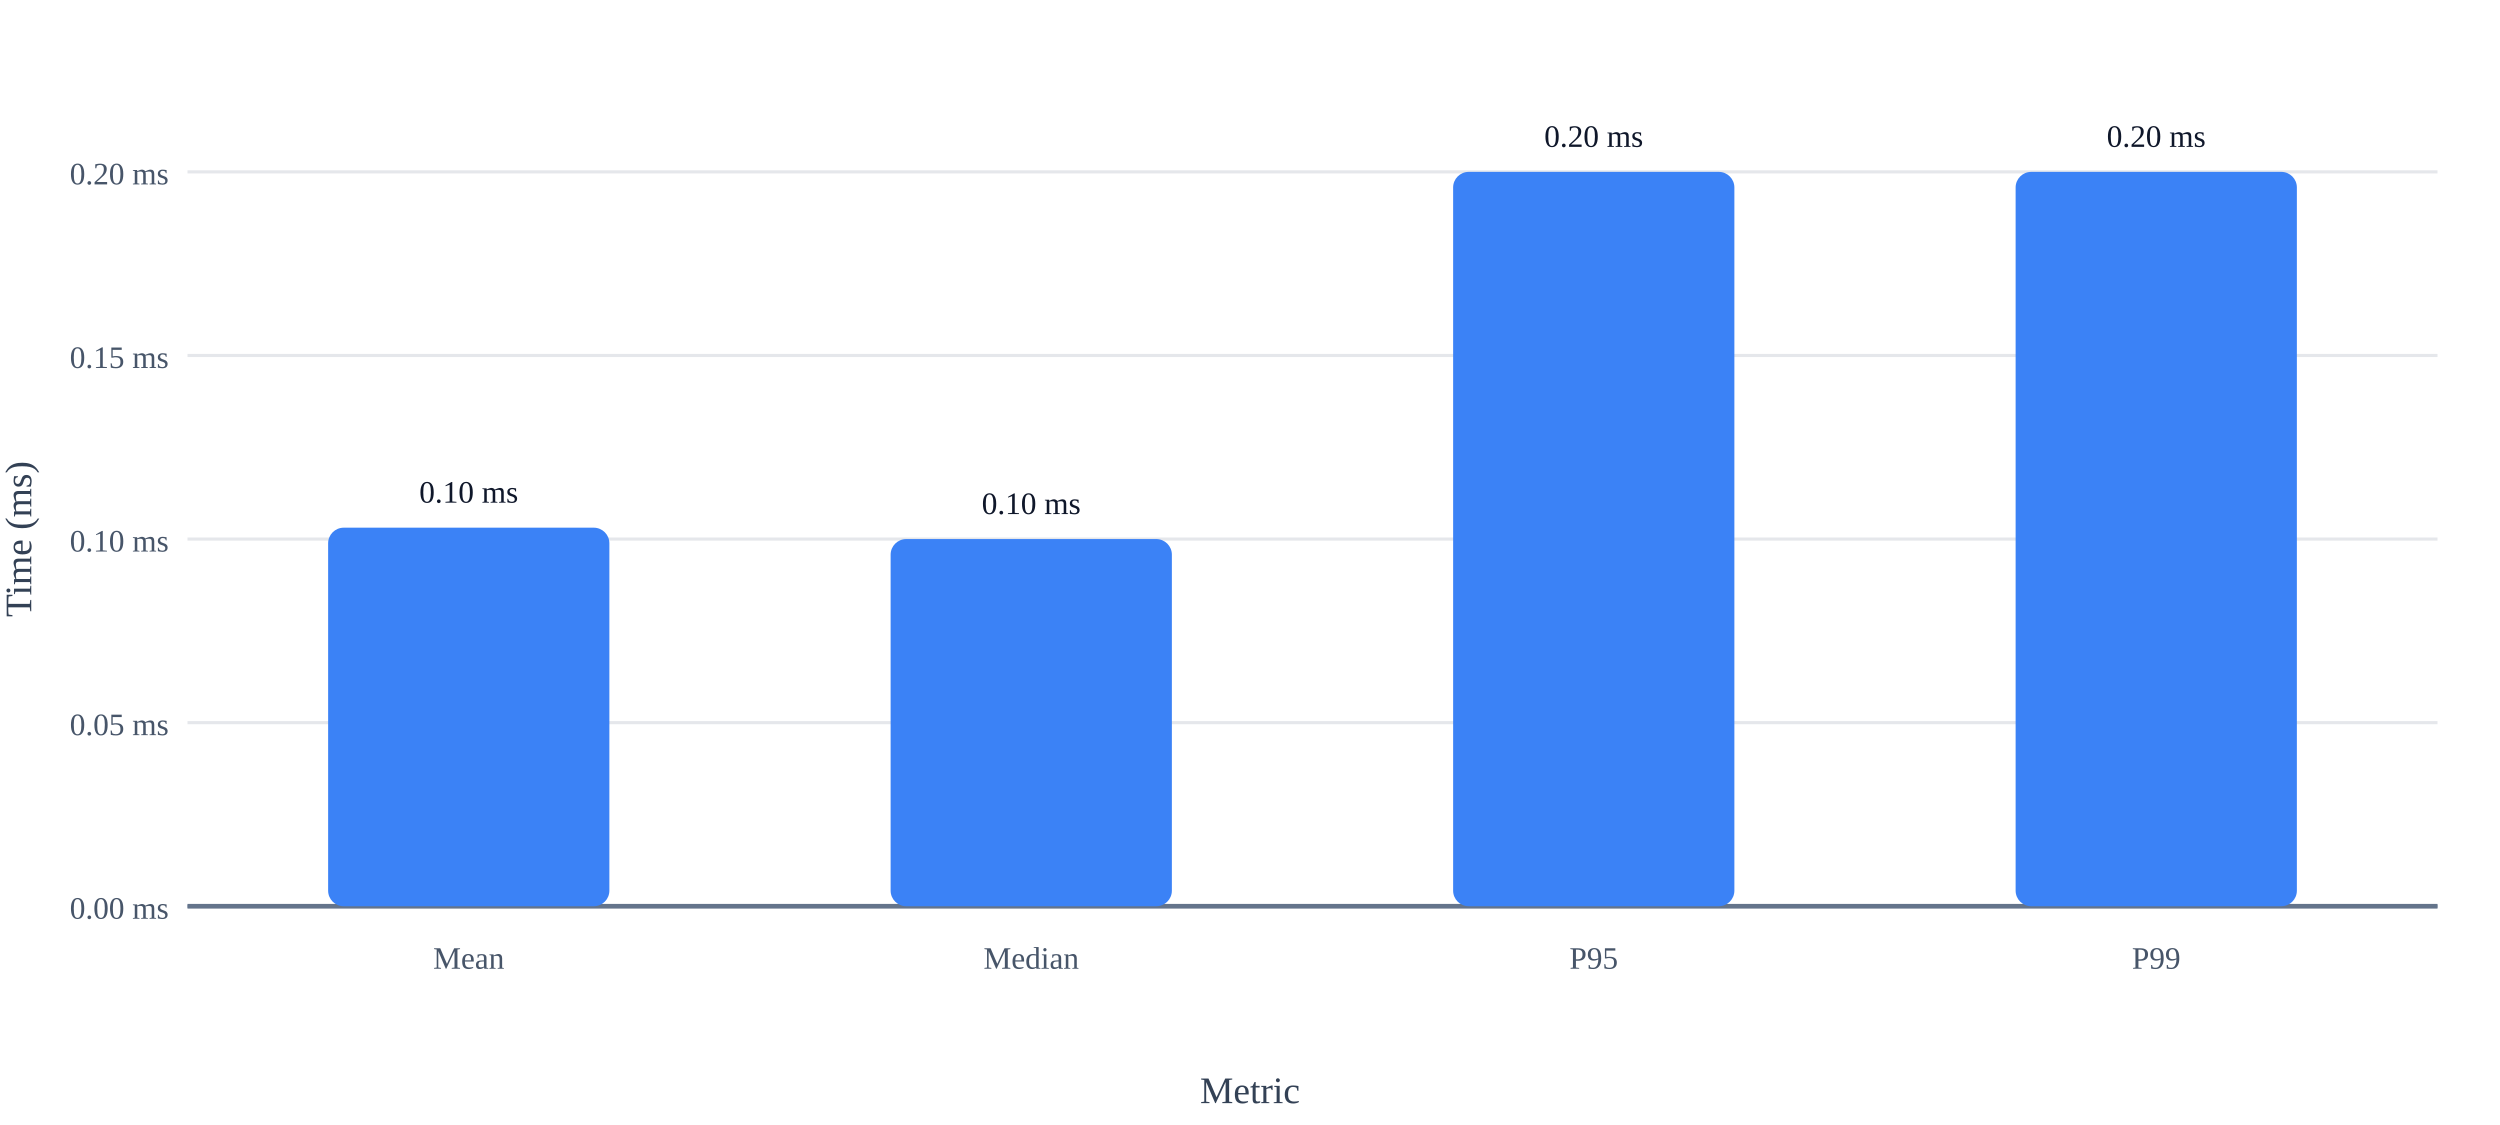
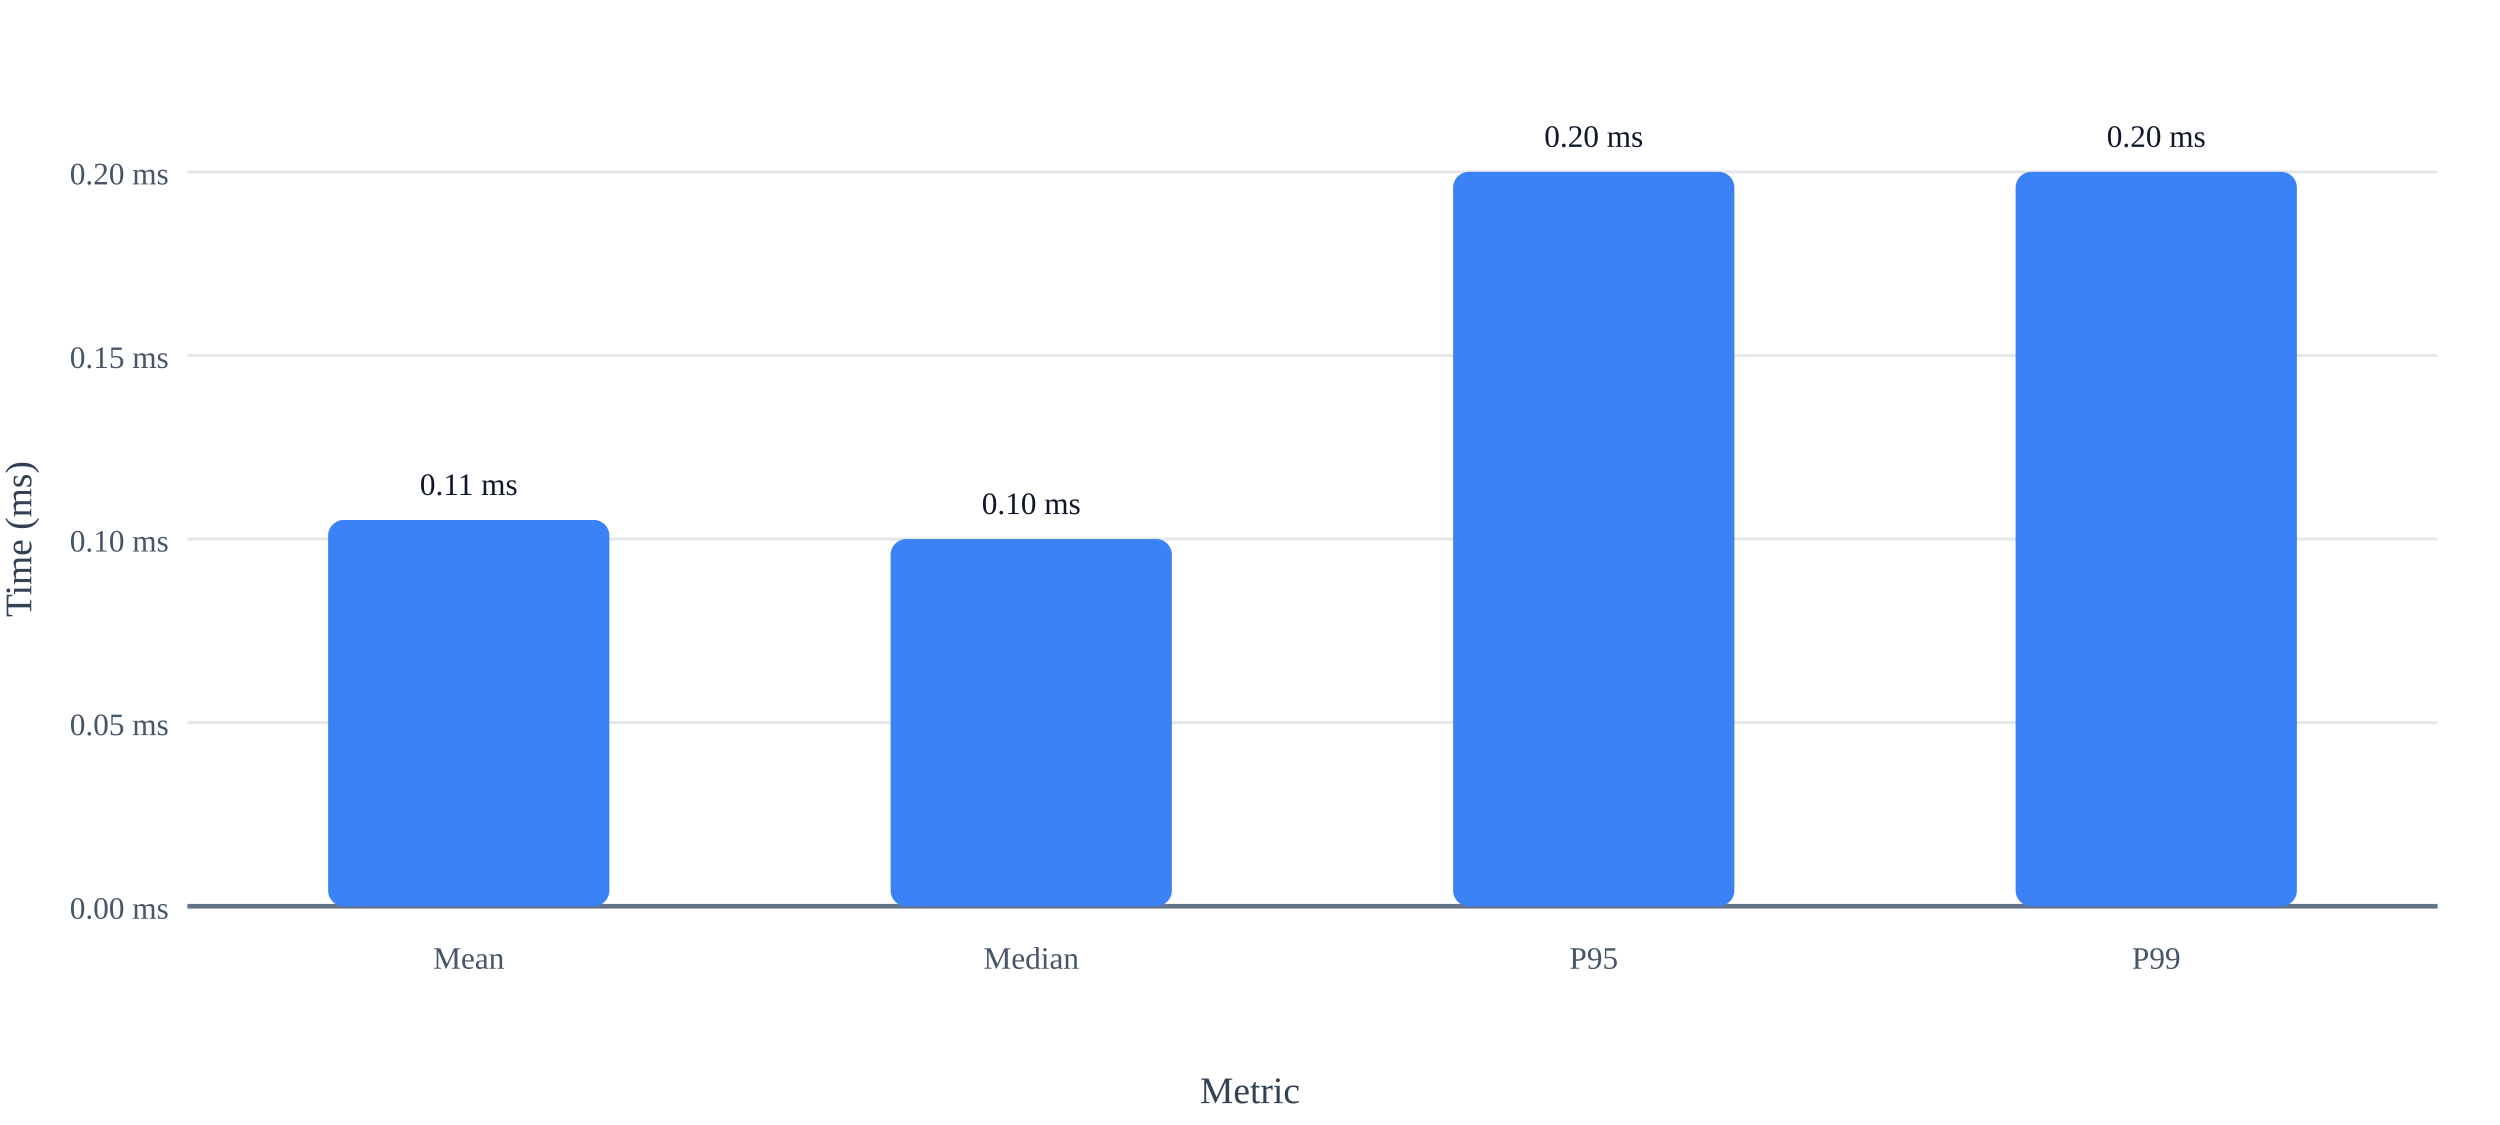
<svg xmlns="http://www.w3.org/2000/svg" width="800" height="360" viewBox="0 0 800 360">
  <rect width="100%" height="100%" fill="#ffffff" />
  <line x1="60" x2="780" y1="55" y2="55" stroke="#e5e7eb" stroke-width="1" />
  <line x1="60" x2="780" y1="113.75" y2="113.75" stroke="#e5e7eb" stroke-width="1" />
  <line x1="60" x2="780" y1="172.5" y2="172.5" stroke="#e5e7eb" stroke-width="1" />
  <line x1="60" x2="780" y1="231.25" y2="231.25" stroke="#e5e7eb" stroke-width="1" />
  <line x1="60" x2="780" y1="290" y2="290" stroke="#94a3b8" stroke-width="1" />
  <line x1="60" x2="780" y1="290" y2="290" stroke="#64748b" stroke-width="1.5" />
-   <rect x="105" y="168.858" width="90" height="121.142" rx="5" fill="#3b82f6" />
-   <text x="150" y="160.858" font-size="10" text-anchor="middle" fill="#0f172a">0.10 ms</text>
+   <rect x="105" y="166.39" width="90" height="123.61" rx="5" fill="#3b82f6" />
+   <text x="150" y="158.39" font-size="10" text-anchor="middle" fill="#0f172a">0.11 ms</text>
  <text x="150" y="310" font-size="10" text-anchor="middle" fill="#475569">Mean</text>
  <rect x="285" y="172.5" width="90" height="117.5" rx="5" fill="#3b82f6" />
  <text x="330" y="164.5" font-size="10" text-anchor="middle" fill="#0f172a">0.10 ms</text>
  <text x="330" y="310" font-size="10" text-anchor="middle" fill="#475569">Median</text>
  <rect x="465" y="55" width="90" height="235" rx="5" fill="#3b82f6" />
  <text x="510" y="47" font-size="10" text-anchor="middle" fill="#0f172a">0.20 ms</text>
  <text x="510" y="310" font-size="10" text-anchor="middle" fill="#475569">P95</text>
  <rect x="645" y="55" width="90" height="235" rx="5" fill="#3b82f6" />
  <text x="690" y="47" font-size="10" text-anchor="middle" fill="#0f172a">0.20 ms</text>
  <text x="690" y="310" font-size="10" text-anchor="middle" fill="#475569">P99</text>
  <text x="54" y="59" font-size="10" text-anchor="end" fill="#475569">0.20 ms</text>
  <text x="54" y="117.75" font-size="10" text-anchor="end" fill="#475569">0.15 ms</text>
  <text x="54" y="176.5" font-size="10" text-anchor="end" fill="#475569">0.10 ms</text>
  <text x="54" y="235.25" font-size="10" text-anchor="end" fill="#475569">0.05 ms</text>
  <text x="54" y="294" font-size="10" text-anchor="end" fill="#475569">0.00 ms</text>
  <text x="400" y="353" font-size="12" fill="#334155" text-anchor="middle">Metric</text>
  <text x="10" y="172.5" font-size="12" fill="#334155" text-anchor="middle" transform="rotate(-90 10 172.5)">Time (ms)</text>
</svg>
